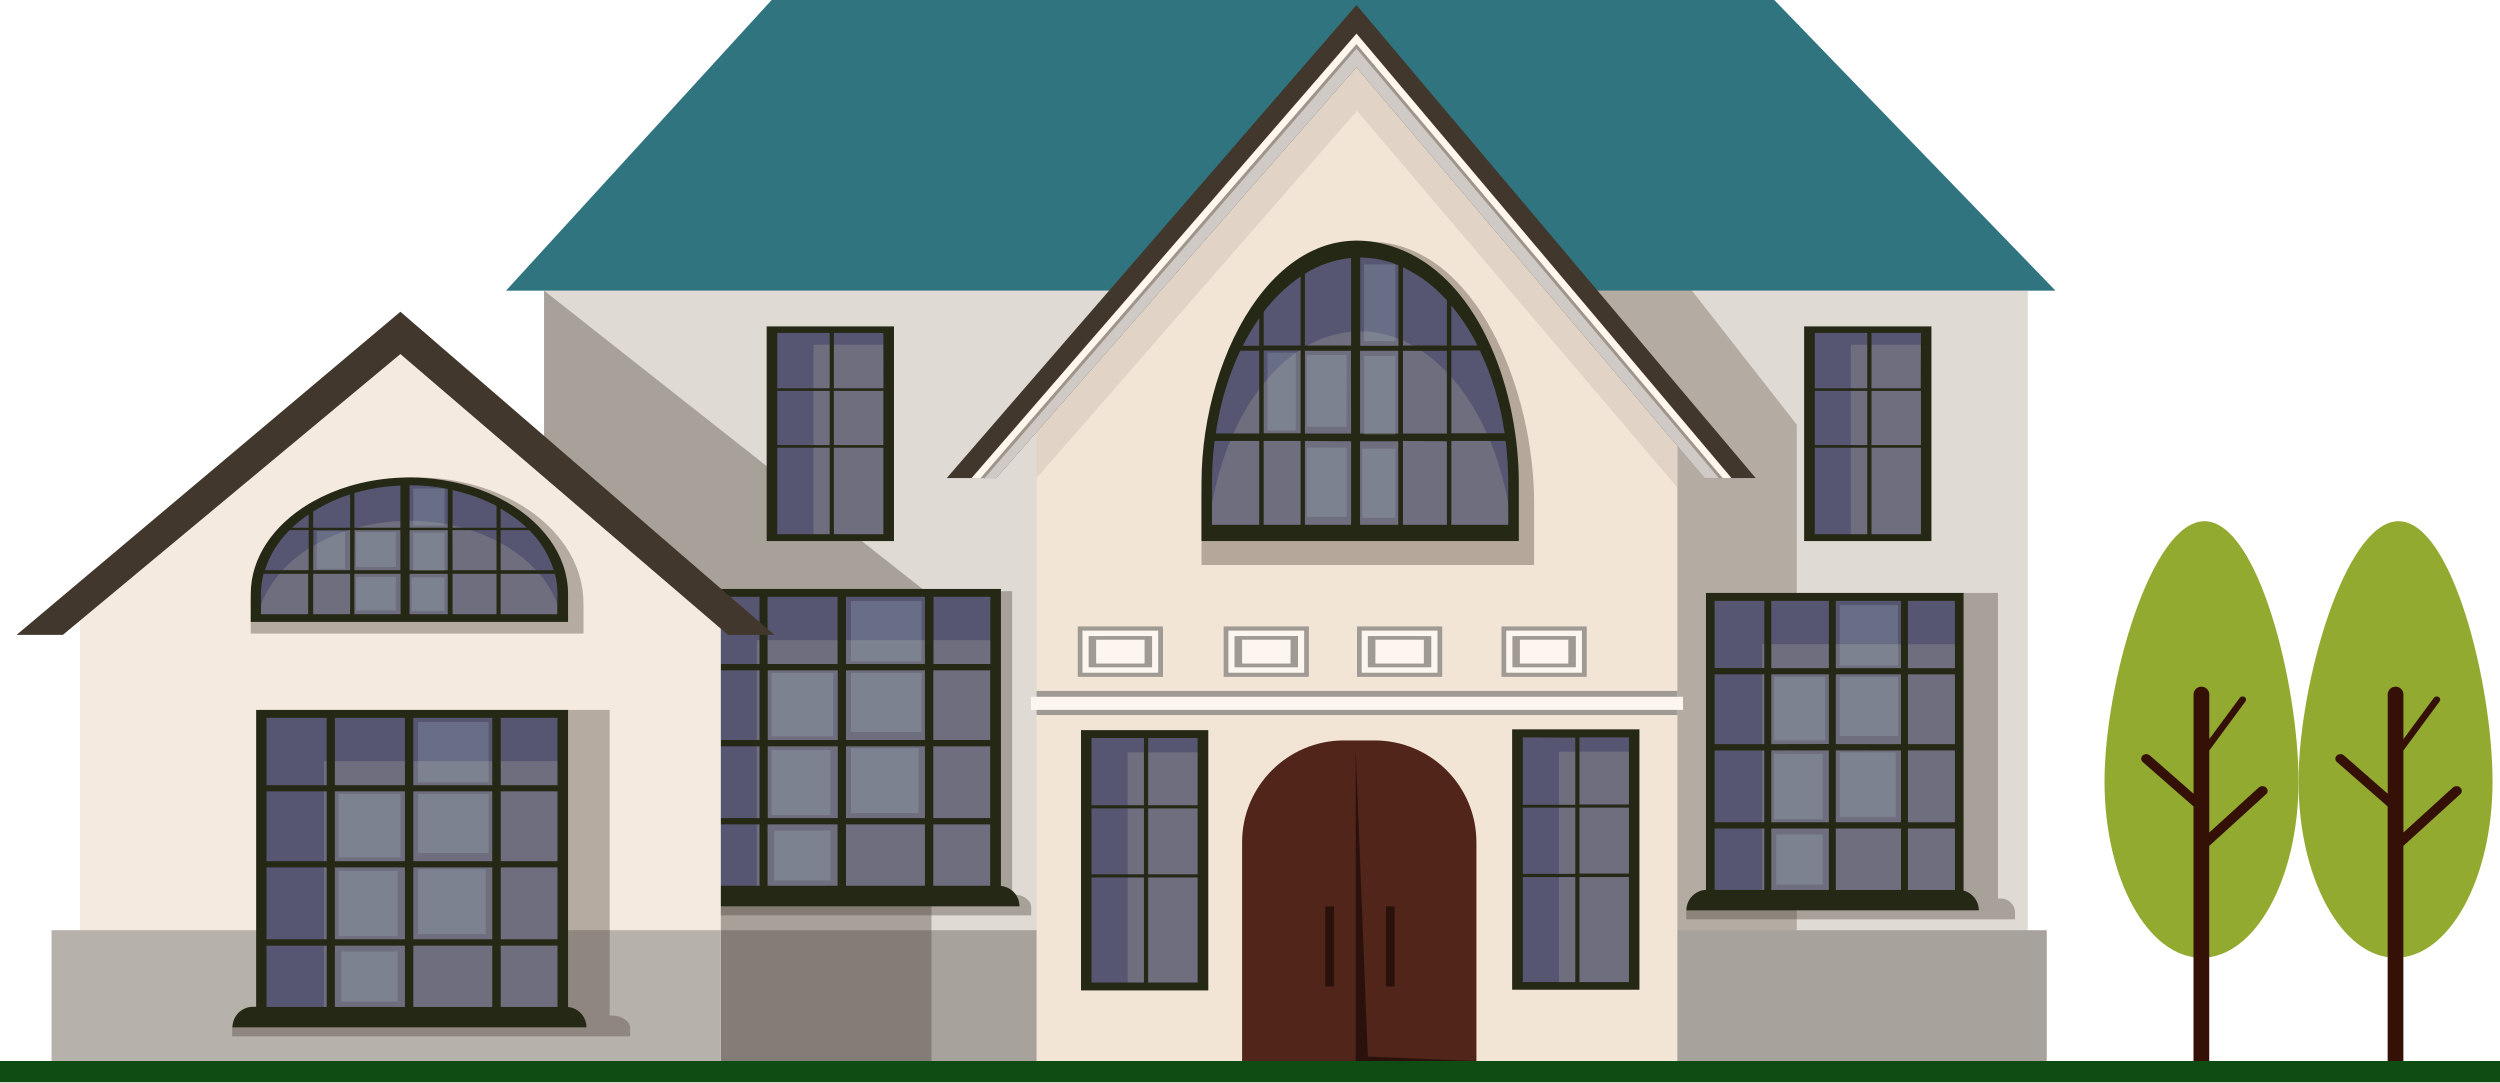
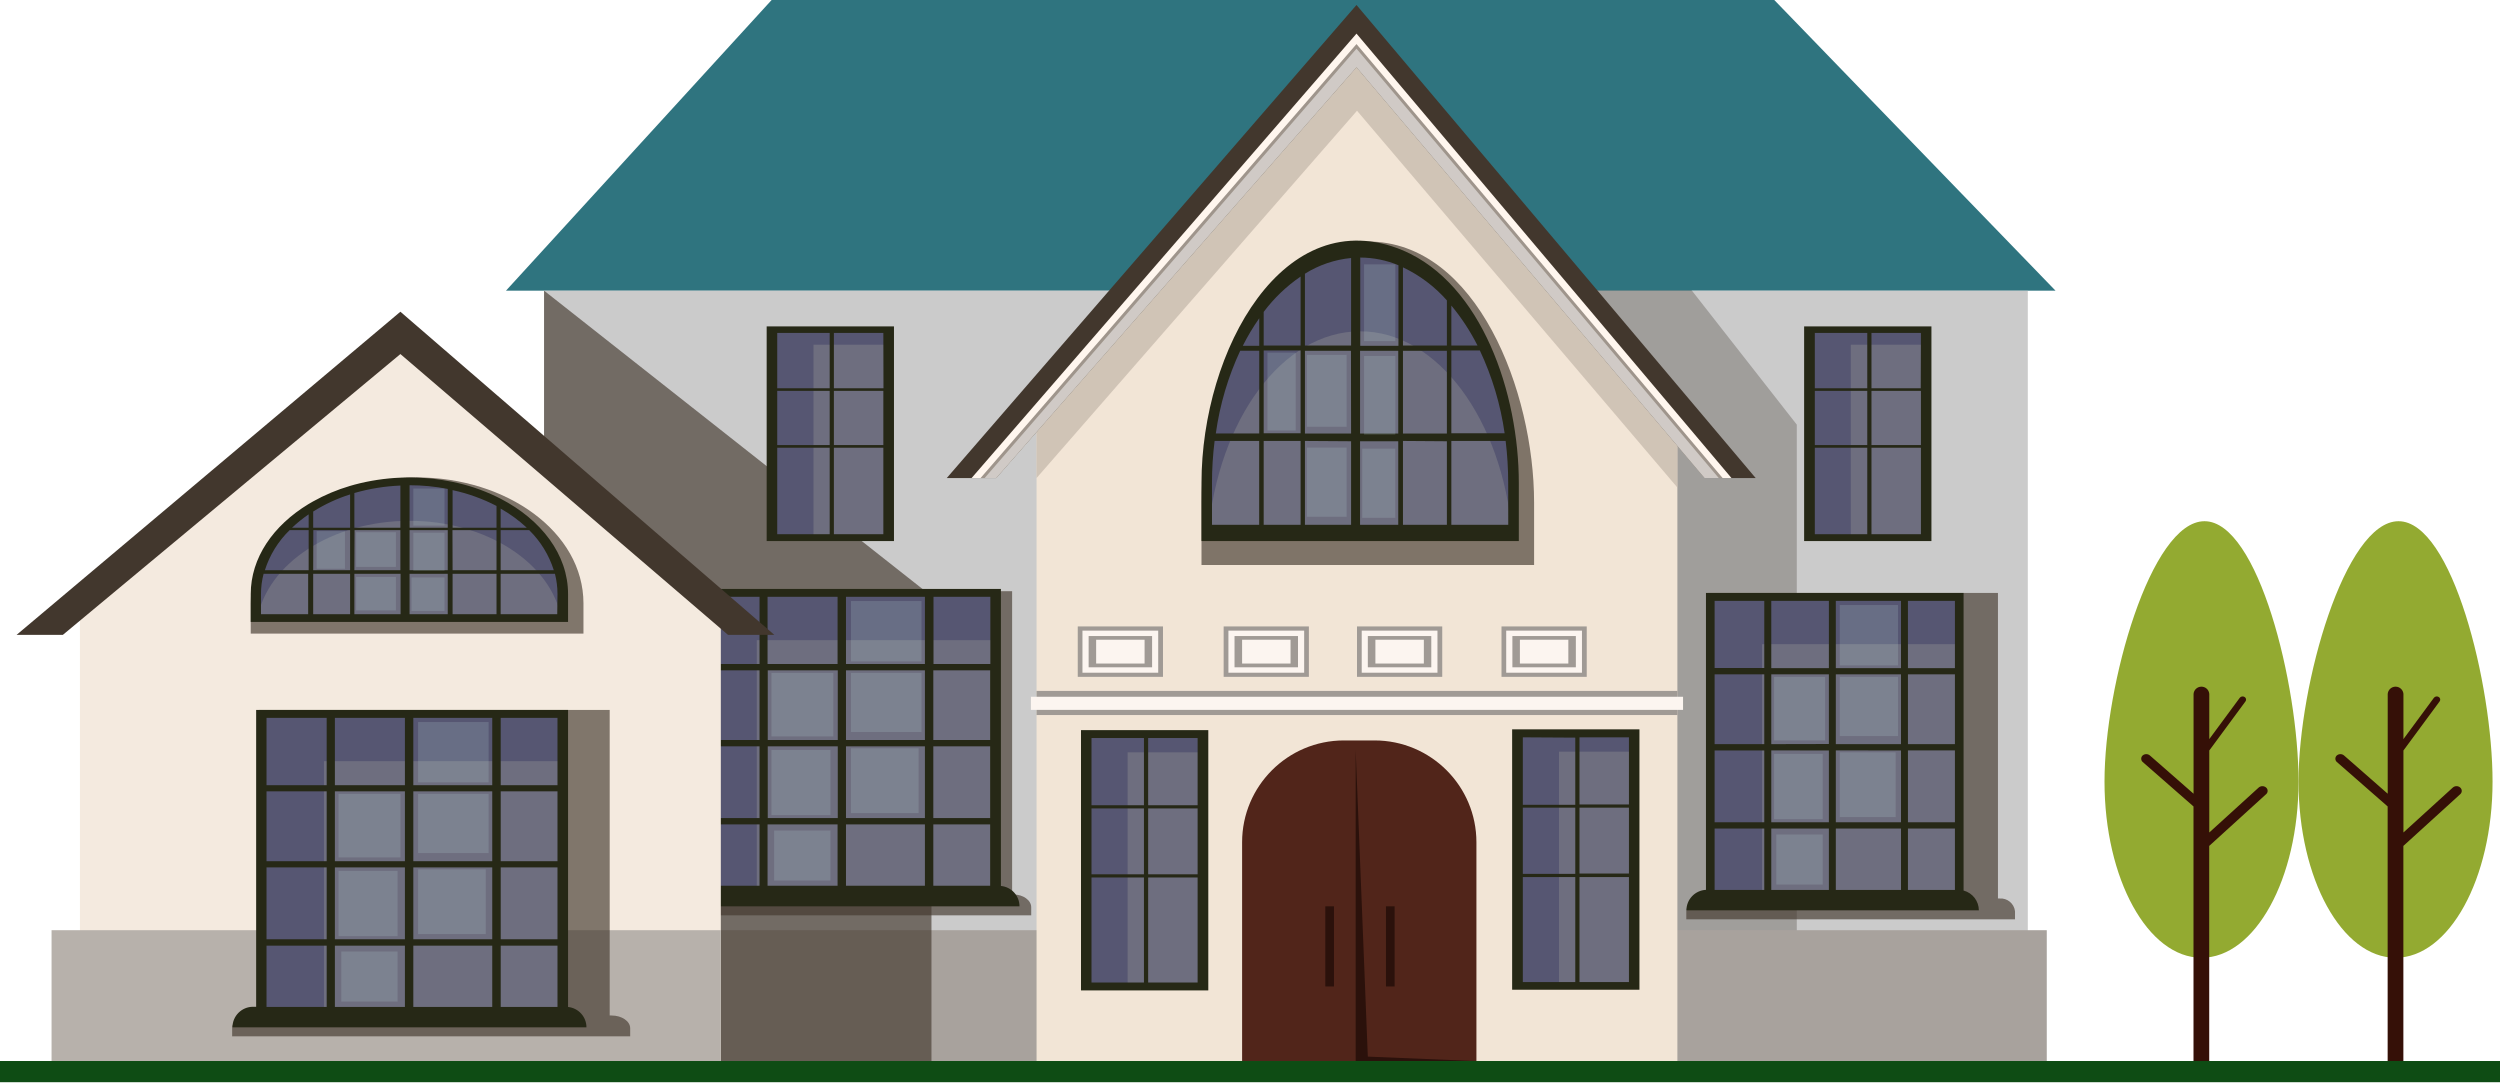
<svg xmlns="http://www.w3.org/2000/svg" viewBox="0 0 392.74 170.01">
  <defs>
-     <style>.house-1,.house-11,.house-9{fill:#42372d;}.house-1,.house-3,.house-6{opacity:0.35;}.house-2{fill:#2f747f;}.house-3{fill:#a39582;}.house-4{fill:#a8a29d;}.house-5{fill:#f2e5d6;}.house-6{fill:#bfb2a5;}.house-7{fill:#a09a95;}.house-8{fill:#fcf5f0;}.house-10{fill:#fff6ee;}.house-11,.house-12{opacity:0.51;}.house-12{fill:#fffefd;}.house-13{fill:#6e6e7f;}.house-14{fill:#565672;}.house-15{fill:#262816;}.house-16{fill:#bddbdb;opacity:0.18;}.house-17{fill:#51251a;}.house-18{fill:#2b110b;}.house-19{fill:#f4eadf;}.house-20{fill:#b7b1ab;}.house-21{fill:#93aa31;}.house-22{fill:#351007;}.house-23{fill:#0e4c14;}</style>
+     <style>.house-1,.house-11,.house-9{fill:#42372d;}.house-1,.house-3,.house-6{opacity:0.65;}.house-2{fill:#2f747f;}.house-3{fill:#afafaf;}.house-4{fill:#a8a29d;}.house-5{fill:#f2e5d6;}.house-6{fill:#bfb2a5;}.house-7{fill:#a09a95;}.house-8{fill:#fcf5f0;}.house-10{fill:#fff6ee;}.house-11,.house-12{opacity:0.51;}.house-12{fill:#fffefd;}.house-13{fill:#6e6e7f;}.house-14{fill:#565672;}.house-15{fill:#262816;}.house-16{fill:#bddbdb;opacity:0.18;}.house-17{fill:#51251a;}.house-18{fill:#2b110b;}.house-19{fill:#f4eadf;}.house-20{fill:#b7b1ab;}.house-21{fill:#93aa31;}.house-22{fill:#351007;}.house-23{fill:#0e4c14;}</style>
  </defs>
  <g id="Слой_2" data-name="Слой 2">
    <g id="Layer_1" data-name="Layer 1">
      <polygon class="house-1" points="282.27 66.71 282.27 166.69 181.59 166.69 181.59 66.71 214.05 25.25 249.82 25.25 282.27 66.71" />
      <polygon class="house-2" points="322.91 45.66 79.49 45.66 121.22 0 278.73 0 322.91 45.66" />
      <rect class="house-3" x="85.47" y="45.66" width="233.09" height="121.03" />
      <rect class="house-4" x="85.47" y="146.13" width="236.07" height="20.55" />
      <polygon class="house-5" points="263.51 166.69 162.84 166.69 162.84 66.71 213.18 2.4 263.51 66.71 263.51 166.69" />
      <polygon class="house-6" points="213.18 2.4 162.84 66.71 162.84 75.1 213.18 17.4 263.51 76.59 263.51 66.71 213.18 2.4" />
      <rect class="house-7" x="162.84" y="108.54" width="100.68" height="3.79" />
      <rect class="house-7" x="169.31" y="98.41" width="13.39" height="7.92" />
      <rect class="house-8" x="161.95" y="109.46" width="102.45" height="2.06" />
      <rect class="house-8" x="170.05" y="99.07" width="11.9" height="6.61" />
      <rect class="house-7" x="171.02" y="99.92" width="9.97" height="4.91" />
      <rect class="house-8" x="172.2" y="100.5" width="7.61" height="3.74" />
      <rect class="house-7" x="192.23" y="98.41" width="13.39" height="7.92" />
      <rect class="house-8" x="192.98" y="99.07" width="11.9" height="6.61" />
      <rect class="house-7" x="193.94" y="99.92" width="9.97" height="4.91" />
      <rect class="house-8" x="195.13" y="100.5" width="7.61" height="3.74" />
      <rect class="house-7" x="213.18" y="98.41" width="13.39" height="7.92" />
      <rect class="house-8" x="213.92" y="99.07" width="11.9" height="6.61" />
      <rect class="house-7" x="214.88" y="99.92" width="9.97" height="4.91" />
      <rect class="house-8" x="216.07" y="100.5" width="7.61" height="3.74" />
      <rect class="house-7" x="235.88" y="98.41" width="13.39" height="7.92" />
      <rect class="house-8" x="236.62" y="99.07" width="11.9" height="6.61" />
      <rect class="house-7" x="237.59" y="99.92" width="9.97" height="4.91" />
      <rect class="house-8" x="238.77" y="100.5" width="7.61" height="3.74" />
      <polygon class="house-9" points="275.81 75.1 267.8 75.1 213.1 10.56 156.49 75.1 148.73 75.1 213.1 0.78 275.81 75.1" />
      <polygon class="house-10" points="272.01 75.1 267.8 75.1 213.1 10.56 156.49 75.1 152.63 75.1 213.1 5.28 272.01 75.1" />
      <polygon class="house-11" points="270.62 75.1 267.8 75.1 213.1 10.56 156.49 75.1 154.04 75.1 213.1 6.92 270.62 75.1" />
      <polygon class="house-12" points="270.01 75.1 267.8 75.1 213.1 10.56 156.49 75.1 154.68 75.1 213.1 7.65 270.01 75.1" />
      <polygon class="house-1" points="154.72 100.25 147.23 100.25 146.33 99.47 146.33 166.69 85.47 166.69 85.47 45.66 154.72 100.25" />
      <path class="house-1" d="M159.23,140.52H159V92.88H108.34v47.64h-1.11c-1.51,0-2.73.91-2.73,2v1.27H162v-1.27C162,141.43,160.73,140.52,159.23,140.52Z" />
      <rect class="house-13" x="109.04" y="93.14" width="47.37" height="47.72" />
      <polygon class="house-14" points="118.89 100.57 156.41 100.57 156.41 93.14 109.04 93.14 109.04 140.86 118.89 140.86 118.89 100.57" />
      <path class="house-15" d="M157.24,139.18V92.52h-49v46.63h-.48a3.23,3.23,0,0,0-3.23,3.23h55.63A3.22,3.22,0,0,0,157.24,139.18Zm-47.37-33.87h9.45v10.94h-9.45Zm0,11.94h9.45v11.27h-9.45Zm21.74,0v11.27h-11V117.25Zm-11-1V105.31h11v10.94Zm24.69,0h-12.4V105.31h12.4Zm0,1v11.27h-12.4V117.25Zm0,12.26v9.64h-12.4v-9.64Zm1.32,9.64v-9.64h8.93v9.64Zm8.93-10.63h-8.93V117.25h8.93Zm0-12.27h-8.93V105.31h8.93Zm-10.25-11.94h-12.4V93.76h12.4Zm-13.72,0h-11V93.76h11Zm0,25.2v9.64h-11v-9.64Zm24-25.2h-8.93V93.76h8.93ZM119.32,93.76v10.55h-9.45V93.76Zm-9.45,35.75h9.45v9.64h-9.45Z" />
      <rect class="house-16" x="121.19" y="105.71" width="9.72" height="9.98" />
      <rect class="house-16" x="133.68" y="117.56" width="10.63" height="10.17" />
      <rect class="house-16" x="133.68" y="94.42" width="11.08" height="9.48" />
      <rect class="house-16" x="133.68" y="105.71" width="11.08" height="9.29" />
      <rect class="house-16" x="121.19" y="117.81" width="9.27" height="10.24" />
      <rect class="house-16" x="121.61" y="130.47" width="8.85" height="7.86" />
      <path class="house-1" d="M314.11,141.15h-.24v-48h-45.5v48h-1a2.28,2.28,0,0,0-2.46,2v1.27h51.64v-1.27A2.27,2.27,0,0,0,314.11,141.15Z" />
      <rect class="house-13" x="268.68" y="93.77" width="39.11" height="47.72" />
      <polygon class="house-14" points="276.81 101.2 307.79 101.2 307.79 93.77 268.68 93.77 268.68 141.49 276.81 141.49 276.81 101.2" />
      <path class="house-15" d="M308.47,139.9V93.15H268v46.64a3.23,3.23,0,0,0-3.07,3.22h45.94A3.23,3.23,0,0,0,308.47,139.9Zm-21.16-22v11.27h-9.05V117.88Zm-9.05-1V105.94h9.05v10.94Zm20.38,0H288.4V105.94h10.24Zm0,1v11.27H288.4V117.88Zm0,12.26v9.64H288.4v-9.64Zm1.09,9.64v-9.64h7.38v9.64Zm7.38-10.63h-7.38V117.88h7.38Zm0-12.27h-7.38V105.94h7.38Zm-8.47-11.94H288.4V94.39h10.24Zm-11.33,0h-9.05V94.39h9.05Zm0,25.2v9.64h-9.05v-9.64Zm-17.95-12.26h7.8v11.27h-7.8Zm7.8-1h-7.8V105.94h7.8Zm-7.8,13.26h7.8v9.64h-7.8Zm37.75-25.2h-7.38V94.39h7.38ZM277.16,94.39v10.55h-7.8V94.39Z" />
      <rect class="house-16" x="278.7" y="106.34" width="8.02" height="9.98" />
      <rect class="house-16" x="289.02" y="118.19" width="8.78" height="10.17" />
      <rect class="house-16" x="289.02" y="95.05" width="9.15" height="9.48" />
      <rect class="house-16" x="289.02" y="106.34" width="9.15" height="9.29" />
      <rect class="house-16" x="278.7" y="118.44" width="7.65" height="10.24" />
      <rect class="house-16" x="279.05" y="131.1" width="7.3" height="7.86" />
      <path class="house-1" d="M214.88,37.94c-17.21,0-26.13,23.5-26.13,41v9.82H241V78.93C241,61.59,232.06,37.94,214.88,37.94Z" />
      <path class="house-13" d="M189.58,83.86V76c0-20.22,10.81-36.67,24.09-36.67s24.1,16.45,24.1,36.67v7.82Z" />
      <path class="house-14" d="M213.67,39.37c-13.28,0-24.09,16.45-24.09,36.67v7.82h.21c1.57-17.93,11.68-31.81,23.88-31.81S236,65.93,237.55,83.86h.22V76C237.77,55.82,227,39.37,213.67,39.37Z" />
      <path class="house-15" d="M220.41,39.34C201.69,31.51,188.75,55,188.75,75.87V85H238.6V75.87C238.6,61.83,232.83,44.63,220.41,39.34ZM228,55.06h4.48a45.63,45.63,0,0,1,3.89,13H228Zm4.1-.78H228V48A33.36,33.36,0,0,1,232.11,54.28Zm-4.8-7.08v7.08h-6.9V42A21.45,21.45,0,0,1,227.31,47.2Zm-28.78,7.86h5.8v13h-5.8Zm5.8,14.21V82.44h-5.8V69.27Zm7.93-1.16H205v-13h7.23Zm1.41-13h6v13h-6Zm-1.41,14.21V82.44H205V69.27Zm1.41,0h6V82.44h-6Zm6.74-14.21h6.9v13h-6.9Zm6.9,14.21V82.44h-6.9V69.27Zm-7.61-15h-6V40.46a15.76,15.76,0,0,1,6,1.21Zm-7.44-13.75V54.28H205V43A16.71,16.71,0,0,1,212.26,40.53Zm-7.93,2.91V54.28h-5.8V49A24.55,24.55,0,0,1,204.33,43.44ZM197.82,50v4.32h-2.58A35,35,0,0,1,197.82,50Zm-3,5.1h3v13H191A45.62,45.62,0,0,1,194.85,55.06ZM190.4,75.87a52.68,52.68,0,0,1,.41-6.6h7V82.44H190.4Zm46.54,6.57H228V69.27h8.53a54.67,54.67,0,0,1,.4,6.6Z" />
      <rect class="house-16" x="199.11" y="55.4" width="4.44" height="12.23" />
      <rect class="house-16" x="205.31" y="55.75" width="6.24" height="11.29" />
      <rect class="house-16" x="205.31" y="70.31" width="6.24" height="10.87" />
      <rect class="house-16" x="214.29" y="41.53" width="4.91" height="12.06" />
      <rect class="house-16" x="214.29" y="55.92" width="4.91" height="12.36" />
      <rect class="house-16" x="214" y="70.48" width="5.19" height="10.87" />
      <rect class="house-13" x="238.4" y="115.21" width="18.32" height="39.65" />
      <polygon class="house-14" points="244.91 118.08 256.73 118.08 256.73 115.2 238.4 115.2 238.4 154.86 244.91 154.86 244.91 118.08" />
      <path class="house-15" d="M257.55,155.48v-40.9h-20v40.9Zm-1.65-29.1h-7.77V115.83h7.77Zm-7.77.5h7.77v10.35h-7.77Zm-.66-11v10.55h-8.24V115.83Zm0,21.4h-8.24V126.88h8.24Zm-8.24,17v-16.5h8.24v16.5Zm8.9,0v-16.5h7.77v16.5Z" />
      <rect class="house-13" x="121.29" y="51.79" width="18.32" height="32.65" />
      <polygon class="house-14" points="127.8 54.15 139.62 54.15 139.62 51.79 121.29 51.79 121.29 84.44 127.8 84.44 127.8 54.15" />
      <path class="house-15" d="M140.44,85V51.28h-20V85Zm-1.65-24H131V52.3h7.77ZM131,61.4h7.77v8.52H131Zm-.66-9.1V61h-8.24V52.3Zm0,17.62h-8.24V61.4h8.24Zm-8.24,14V70.34h8.24V83.92Zm8.9,0V70.34h7.77V83.92Z" />
      <rect class="house-13" x="284.24" y="51.79" width="18.32" height="32.65" />
      <polygon class="house-14" points="290.75 54.15 302.57 54.15 302.57 51.79 284.25 51.79 284.25 84.44 290.75 84.44 290.75 54.15" />
      <path class="house-15" d="M283.42,51.28V85h20V51.28ZM301.74,61H294V52.3h7.77ZM294,61.4h7.77v8.52H294Zm-.66-9.1V61h-8.24V52.3Zm0,17.62h-8.24V61.4h8.24Zm-8.24,14V70.34h8.24V83.92Zm8.9,0V70.34h7.77V83.92Z" />
      <rect class="house-13" x="170.65" y="115.32" width="18.32" height="39.65" />
      <polygon class="house-14" points="177.15 118.19 188.97 118.19 188.97 115.32 170.65 115.32 170.65 154.97 177.15 154.97 177.15 118.19" />
      <path class="house-15" d="M169.82,114.7v40.89h20V114.7Zm18.32,11.8h-7.77V115.94h7.77Zm-7.77.5h7.77v10.35h-7.77Zm-.66-11.06V126.5h-8.24V115.94Zm0,21.41h-8.24V127h8.24Zm-8.24,17v-16.5h8.24v16.5Zm8.9,0v-16.5h7.77v16.5Z" />
      <path class="house-17" d="M211.11,116.32h4.83a16,16,0,0,1,16,16v34.38a0,0,0,0,1,0,0H195.13a0,0,0,0,1,0,0V132.3A16,16,0,0,1,211.11,116.32Z" />
      <polygon class="house-18" points="212.97 117.81 212.97 166.69 231.93 166.69 214.88 165.99 212.97 117.81" />
      <rect class="house-18" x="208.2" y="142.38" width="1.36" height="12.59" />
      <rect class="house-18" x="217.73" y="142.38" width="1.36" height="12.59" />
      <polygon class="house-19" points="113.24 166.69 12.56 166.69 12.56 96.03 62.9 50.59 113.24 96.03 113.24 166.69" />
      <path class="house-20" d="M113.24,146.13v20.56H8.1V146.13Z" />
      <polygon class="house-9" points="121.64 99.73 114.36 99.73 62.9 55.62 9.88 99.73 2.61 99.73 62.9 48.97 121.64 99.73" />
      <path class="house-1" d="M96.06,159.53h-.28v-48H40.68v48H39.47c-1.64,0-3,.91-3,2v1.27H99v-1.27C99,160.44,97.7,159.53,96.06,159.53Z" />
      <rect class="house-13" x="41.04" y="112.15" width="47.37" height="47.72" />
      <polygon class="house-14" points="50.89 119.58 88.41 119.58 88.41 112.15 41.04 112.15 41.04 159.87 50.89 159.87 50.89 119.58" />
      <path class="house-15" d="M89.24,158.19V111.53h-49v46.63h-.49a3.23,3.23,0,0,0-3.23,3.23H92.13A3.22,3.22,0,0,0,89.24,158.19Zm-37.92,0H41.87v-9.63h9.45Zm0-10.63H41.87V136.26h9.45Zm0-12.27H41.87V124.32h9.45Zm0-11.94H41.87V112.77h9.45Zm12.29,34.84h-11v-9.63h11Zm0-10.63h-11V136.26h11Zm0-12.27h-11V124.32h11Zm0-11.94h-11V112.77h11Zm13.72,34.84H64.93v-9.63h12.4Zm0-10.63H64.93V136.26h12.4Zm0-12.27H64.93V124.32h12.4Zm0-11.94H64.93V112.77h12.4Zm10.25,34.84H78.66v-9.63h8.92Zm0-10.63H78.66V136.26h8.92Zm0-12.27H78.66V124.32h8.92Zm0-11.94H78.66V112.77h8.92Z" />
      <rect class="house-16" x="53.19" y="124.72" width="9.72" height="9.98" />
      <rect class="house-16" x="65.68" y="136.57" width="10.63" height="10.17" />
      <rect class="house-16" x="65.68" y="113.43" width="11.08" height="9.48" />
      <rect class="house-16" x="65.68" y="124.72" width="11.08" height="9.29" />
      <rect class="house-16" x="53.19" y="136.82" width="9.27" height="10.24" />
      <rect class="house-16" x="53.61" y="149.48" width="8.85" height="7.86" />
      <path class="house-1" d="M65.52,75C51.38,75,39.39,83.66,39.39,94.8v4.74H91.66V94.8C91.66,83.56,79.55,75,65.52,75Z" />
      <path class="house-13" d="M40.22,97.18V93.4c0-9.76,10.81-17.69,24.09-17.69s24.1,7.93,24.1,17.69v3.78Z" />
      <path class="house-14" d="M64.31,75.71C51,75.71,40.22,83.64,40.22,93.4v3.78h.21C42,88.53,52.11,81.82,64.31,81.82s22.32,6.71,23.88,15.36h.22V93.4C88.41,83.64,77.6,75.71,64.31,75.71Z" />
      <path class="house-15" d="M78.65,78.35c-.23-.13-.46-.24-.7-.35a29.46,29.46,0,0,0-6.9-2.31l-.71-.13a33.49,33.49,0,0,0-14.67.58l-.7.2a28.22,28.22,0,0,0-5.8,2.44l-.71.41c-5.54,3.36-9.07,8.44-9.07,14.13V97.7H89.24V93.32C89.24,87.13,85.05,81.66,78.65,78.35ZM87,89.58H78.65v-6.3h4.48A15.3,15.3,0,0,1,87,89.58ZM82.75,82.9h-4.1v-3A21.56,21.56,0,0,1,82.75,82.9ZM78,79.48V82.9h-6.9V77A27.58,27.58,0,0,1,78,79.48Zm-28.78,3.8H55v6.3h-5.8ZM55,90.14v6.35h-5.8V90.14Zm.7-6.86H62.9v6.3H55.67Zm7.23,6.86v6.35H55.67V90.14Zm1.41-6.86h6v6.3h-6Zm0,6.86h6v6.35h-6Zm6.74-6.86H78v6.3h-6.9ZM78,90.14v6.35h-6.9V90.14ZM70.34,82.9h-6V76.23a31.07,31.07,0,0,1,6,.58ZM62.9,76.28V82.9H55.67V77.45A30.53,30.53,0,0,1,62.9,76.28ZM55,77.67V82.9h-5.8V80.36A25.09,25.09,0,0,1,55,77.67Zm-6.51,3.15V82.9H45.88A21.31,21.31,0,0,1,48.46,80.82Zm-3,2.46h3v6.3H41.61A15.2,15.2,0,0,1,45.5,83.28ZM41,93.32a12.49,12.49,0,0,1,.41-3.18h7v6.35H41Zm46.54,3.17H78.65V90.14h8.53a13,13,0,0,1,.4,3.18Z" />
      <rect class="house-16" x="49.75" y="83.44" width="4.44" height="5.91" />
      <rect class="house-16" x="55.95" y="83.61" width="6.24" height="5.45" />
      <rect class="house-16" x="55.95" y="90.64" width="6.24" height="5.25" />
      <rect class="house-16" x="64.93" y="76.75" width="4.9" height="5.82" />
      <rect class="house-16" x="64.93" y="83.69" width="4.9" height="5.97" />
      <rect class="house-16" x="64.64" y="90.72" width="5.19" height="5.25" />
      <path class="house-21" d="M361.09,122.78c0,15.29-6.82,27.68-15.24,27.68s-15.24-12.39-15.24-27.68,7.29-40.9,15.71-40.9S361.09,107.5,361.09,122.78Z" />
      <path class="house-22" d="M356,123.72a.9.9,0,0,0-1.17,0l-7.76,7.06V117.9l5.69-7.72a.47.47,0,0,0-.15-.69.58.58,0,0,0-.76.14l-4.78,6.48V109a1.24,1.24,0,0,0-2.47,0v15.69l-6.85-6a.88.88,0,0,0-1.16,0,.69.69,0,0,0,0,1l8,7v40.45a1.24,1.24,0,0,0,2.47,0V132.89l8.93-8.12A.69.69,0,0,0,356,123.72Z" />
      <path class="house-21" d="M391.57,122.78c0,15.29-6.83,27.68-15.24,27.68s-15.24-12.39-15.24-27.68,7.29-40.9,15.71-40.9S391.57,107.5,391.57,122.78Z" />
      <path class="house-22" d="M386.49,123.72a.88.88,0,0,0-1.16,0l-7.76,7.06V117.9l5.69-7.72a.47.47,0,0,0-.15-.69.58.58,0,0,0-.76.14l-4.78,6.48V109a1.24,1.24,0,0,0-2.47,0v15.69l-6.85-6a.88.88,0,0,0-1.16,0,.69.69,0,0,0,0,1l8,7V167a1.24,1.24,0,0,0,2.47,0V132.89l8.93-8.12A.69.69,0,0,0,386.49,123.72Z" />
      <rect class="house-23" y="166.68" width="392.74" height="3.33" />
    </g>
  </g>
</svg>
